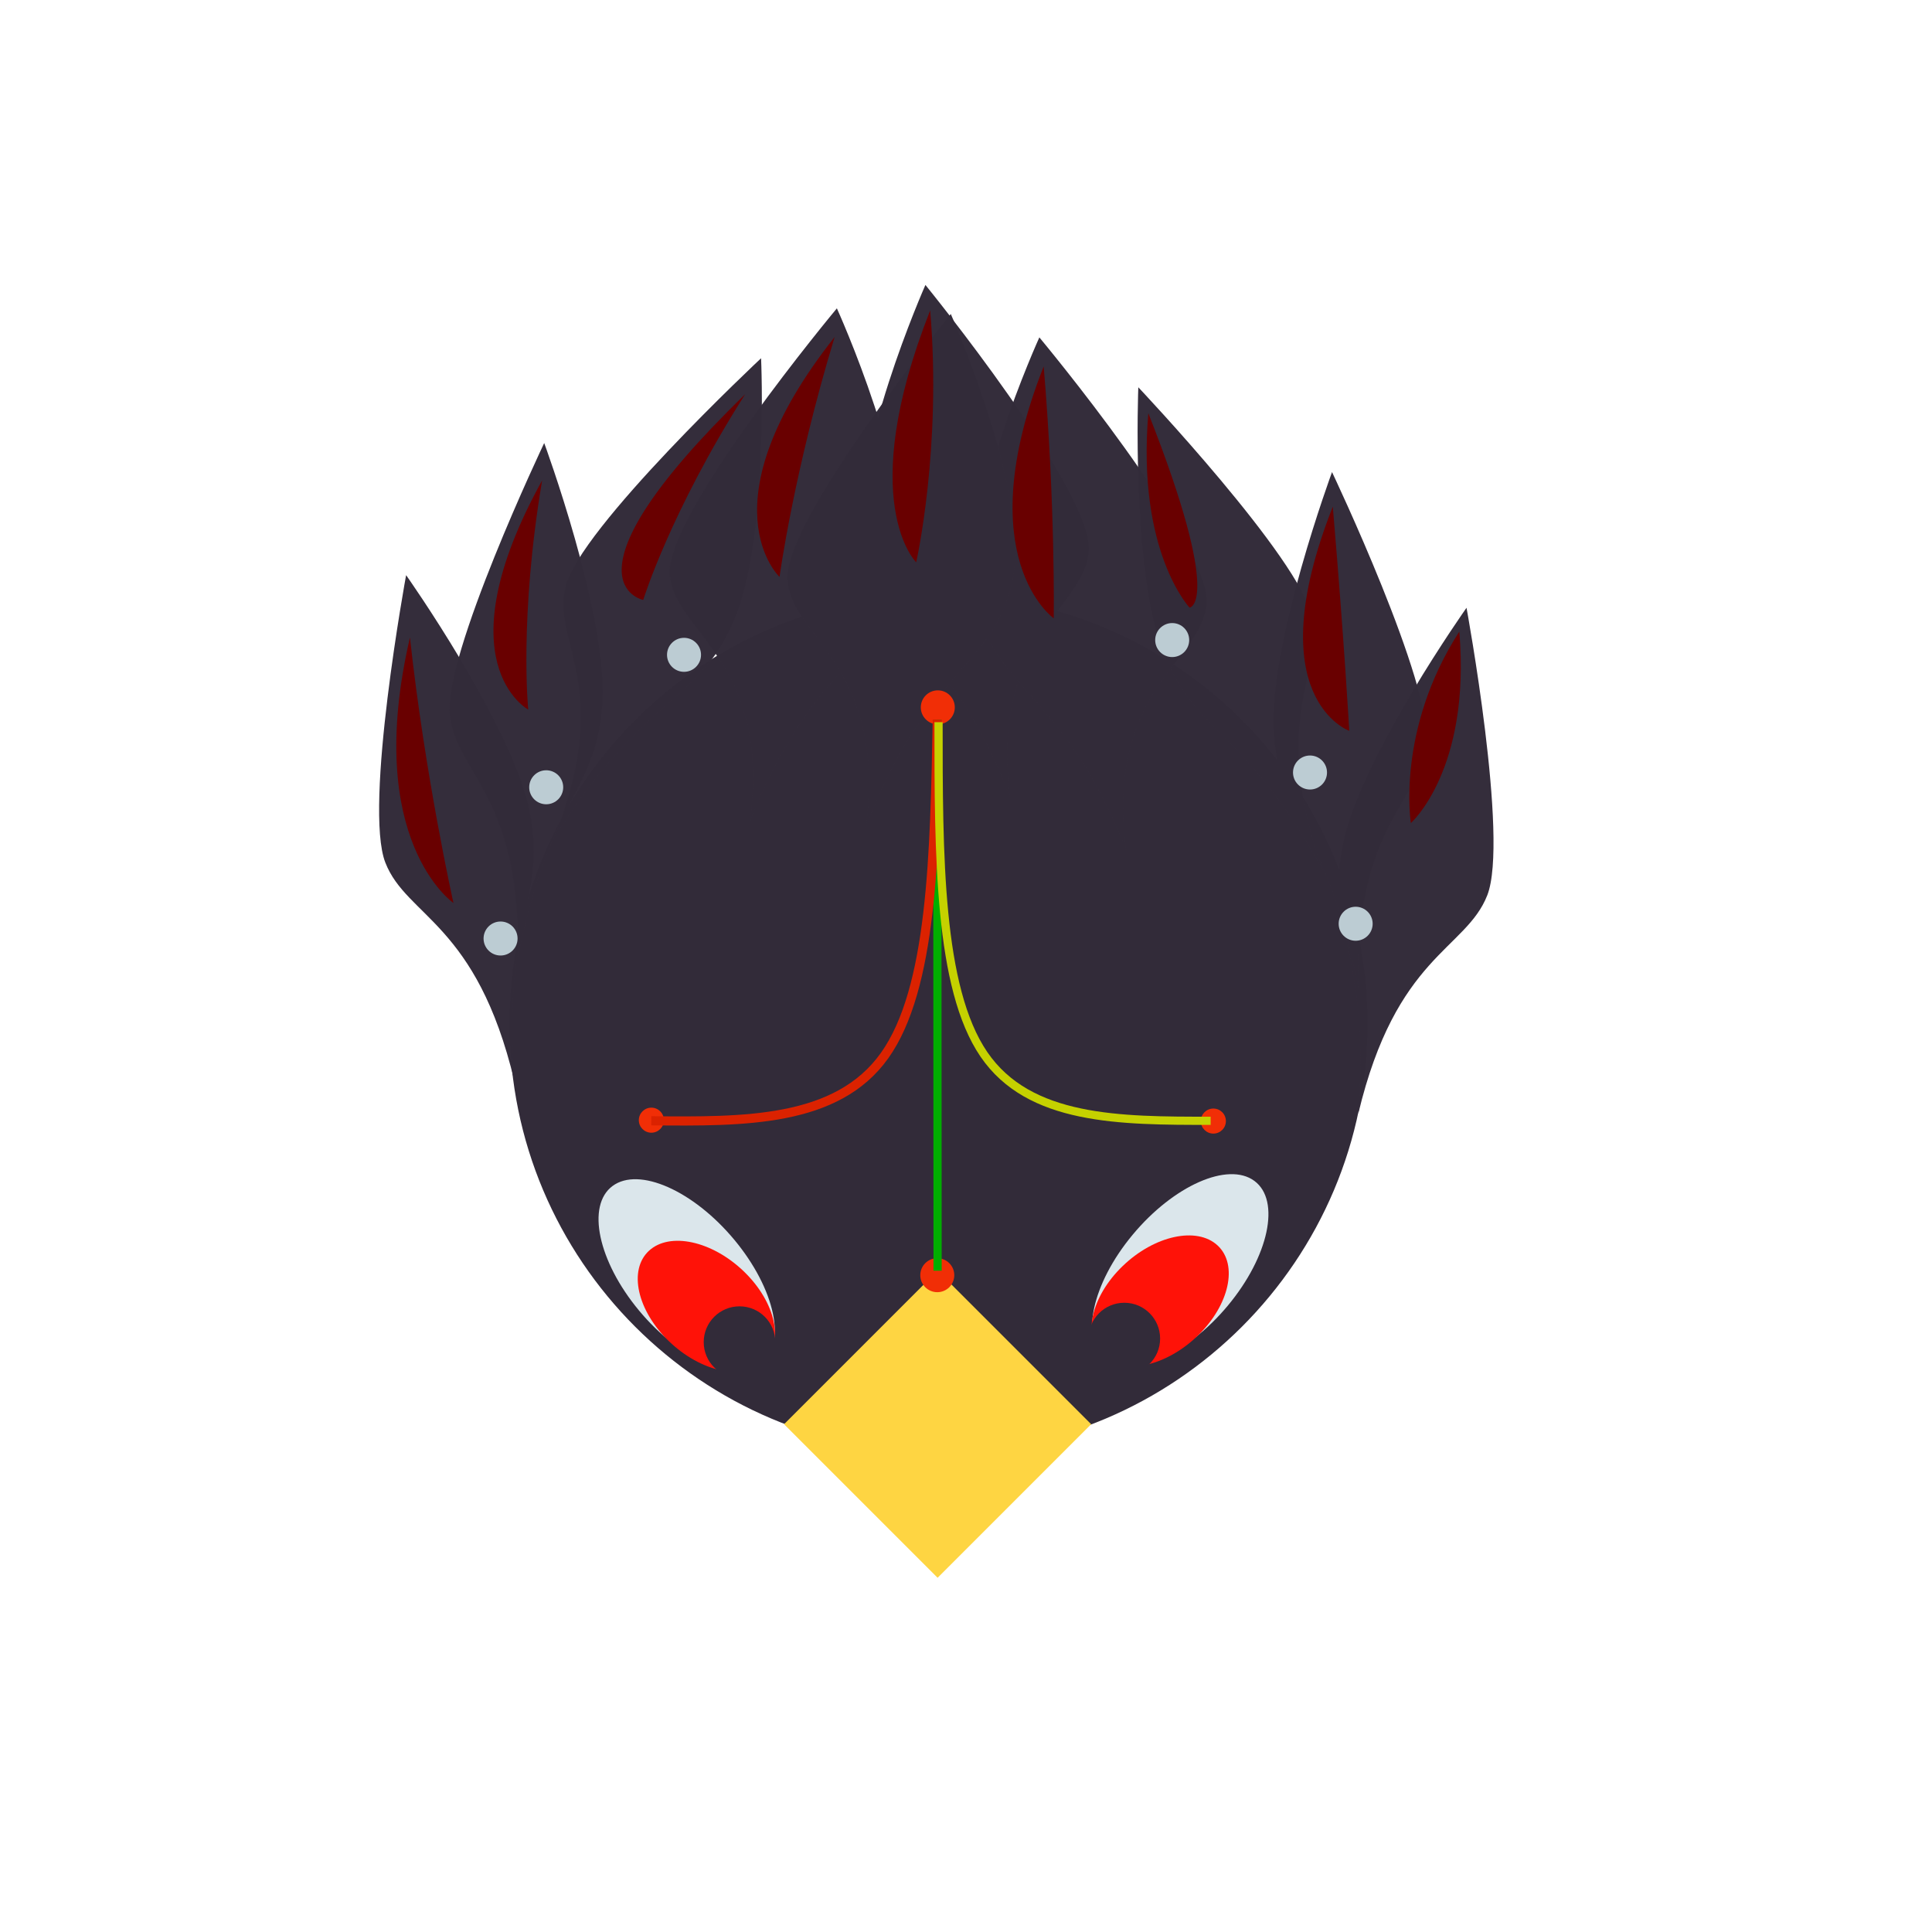
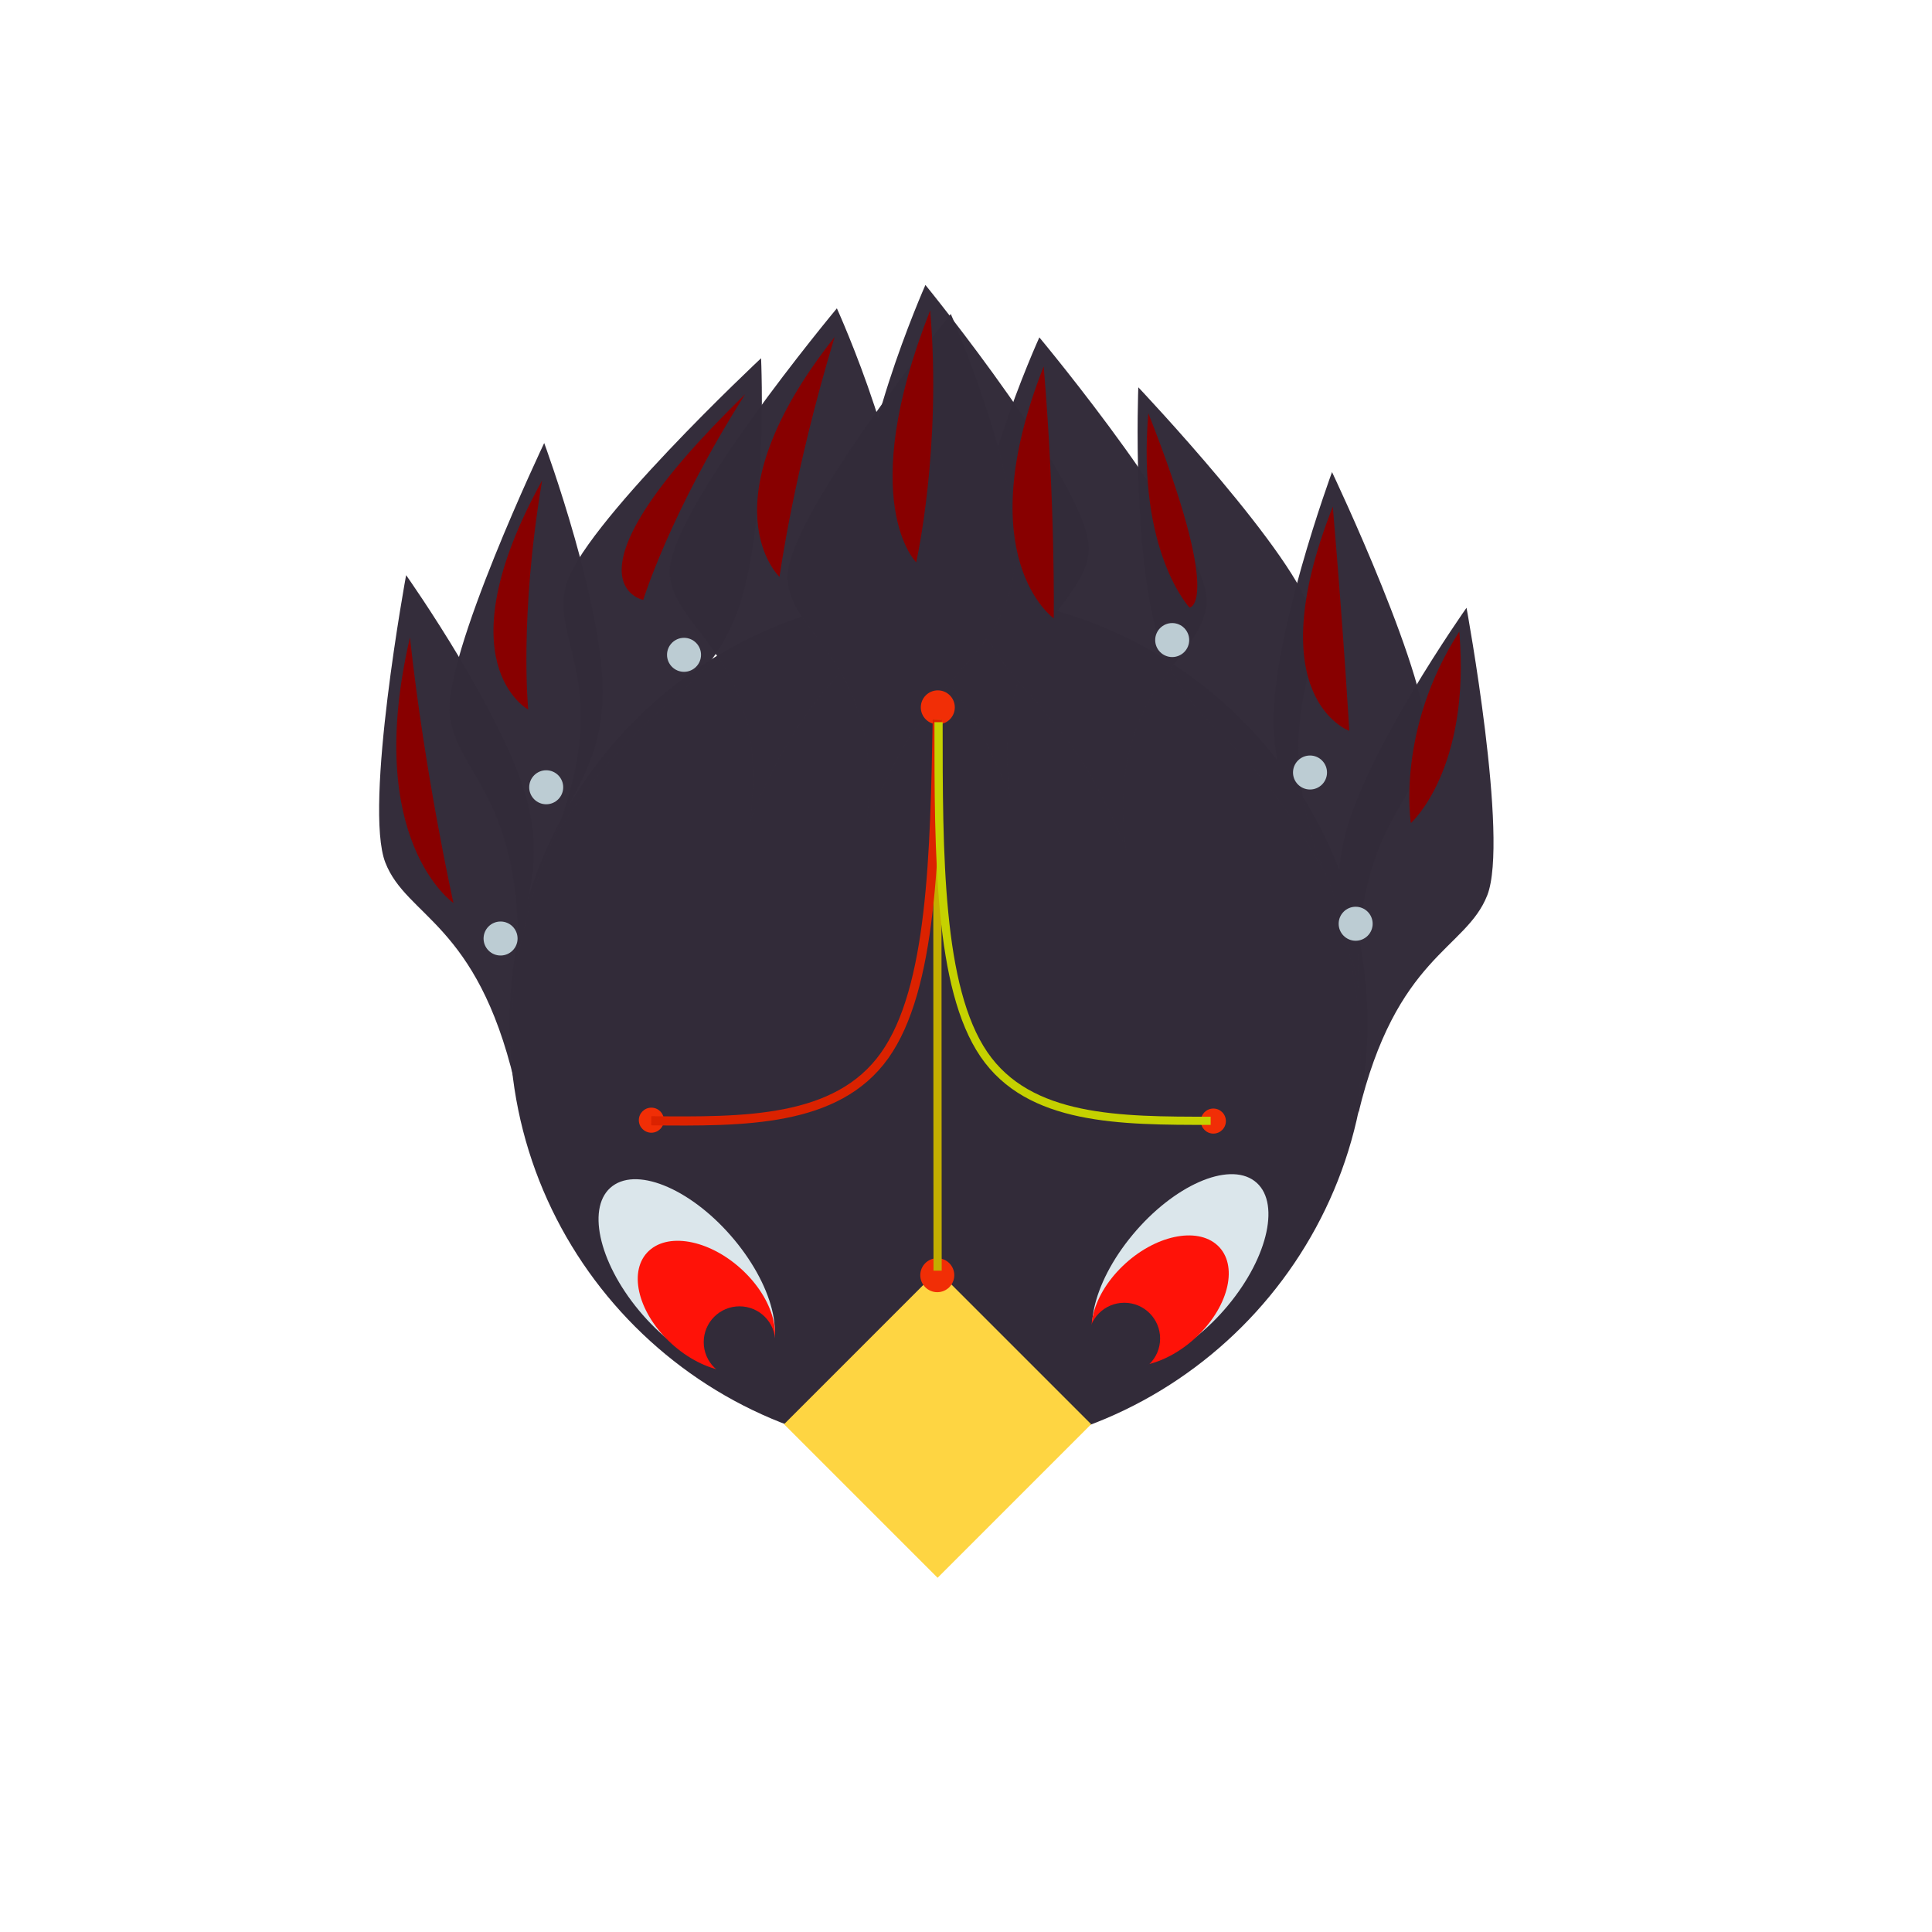
<svg xmlns="http://www.w3.org/2000/svg" width="204mm" height="204mm" viewBox="0 0 204 204" version="1.1" id="svg8">
  <defs id="defs2">
    </defs>
  <g id="layer1" transform="translate(0,-93)">
    <circle style="fill:#322b39;fill-opacity:1;stroke:none;stroke-width:0.665;stroke-linejoin:miter;stroke-miterlimit:4;stroke-dasharray:none;stroke-dashoffset:0;stroke-opacity:1" id="path815" cx="99.102" cy="201.055" r="45.302" />
    <ellipse style="fill:#dbe6eb;fill-opacity:1;stroke:none;stroke-width:0.62;stroke-linejoin:miter;stroke-miterlimit:4;stroke-dasharray:none;stroke-dashoffset:0;stroke-opacity:1" id="path819" cx="226.354" cy="89.932" rx="12.248" ry="6.266" transform="matrix(0.6393554,0.7689113,-0.8029652,0.5960259,0,0)" />
    <ellipse style="fill:#dbe6eb;fill-opacity:1;stroke:none;stroke-width:0.62;stroke-linejoin:miter;stroke-miterlimit:4;stroke-dasharray:none;stroke-dashoffset:0;stroke-opacity:1" id="path819-4" cx="108.249" cy="241.399" rx="12.248" ry="6.266" transform="matrix(-0.6393554,0.7689113,0.8029652,0.5960259,0,0)" />
    <path style="fill:#332c3a;fill-opacity:0.99;stroke:none;stroke-width:0.265px;stroke-linecap:butt;stroke-linejoin:miter;stroke-opacity:1" d="m 54.313,207.159 c -3.988,-16.721 -11.354,-17.296 -13.62,-23.066 -2.317,-5.9 2.189,-30.363 2.189,-30.363 0,0 11.002,15.576 12.988,24.648 2.054,9.386 -2.826,11.39 -1.556,28.781 z" id="path840" />
    <path style="fill:#332c3a;fill-opacity:0.99;stroke:none;stroke-width:0.265px;stroke-linecap:butt;stroke-linejoin:miter;stroke-opacity:1" d="m 54.673,194.347 c 0.476,-17.183 -6.49,-19.645 -7.185,-25.805 -0.711,-6.299 9.974,-28.762 9.974,-28.762 0,0 6.595,17.893 6.165,27.17 -0.445,9.597 -5.679,10.27 -8.954,27.397 z" id="path840-1" />
    <path style="fill:#332c3a;fill-opacity:0.99;stroke:none;stroke-width:0.28px;stroke-linecap:butt;stroke-linejoin:miter;stroke-opacity:1" d="m 58.42,181.679 c 6.479,-16.137 -0.123,-20.613 1.273,-26.664 1.428,-6.188 20.67,-24.189 20.67,-24.189 0,0 0.845,18.984 -2.839,27.643 -3.811,8.958 -9.648,7.986 -19.104,23.209 z" id="path840-4" />
    <path style="fill:#332c3a;fill-opacity:0.99;stroke:none;stroke-width:0.325px;stroke-linecap:butt;stroke-linejoin:miter;stroke-opacity:1" d="m 79.169,179.854 c 2.29,-17.123 -7.978,-20.003 -8.461,-26.194 -0.494,-6.33 17.658,-28.103 17.658,-28.103 0,0 8.297,18.26 6.799,27.494 -1.55,9.553 -9.494,9.907 -15.996,26.804 z" id="path840-3" />
    <path style="fill:#332c3a;fill-opacity:0.99;stroke:none;stroke-width:0.321px;stroke-linecap:butt;stroke-linejoin:miter;stroke-opacity:1" d="m 106.701,177.385 c -2.238,-17.123 7.794,-20.003 8.266,-26.194 0.482,-6.33 -17.252,-28.103 -17.252,-28.103 0,0 -8.106,18.26 -6.643,27.494 1.514,9.553 9.276,9.907 15.628,26.804 z" id="path840-3-8" />
    <path style="fill:#332c3a;fill-opacity:0.99;stroke:none;stroke-width:0.265px;stroke-linecap:butt;stroke-linejoin:miter;stroke-opacity:1" d="m 143.419,210.604 c 3.988,-16.721 11.354,-17.296 13.62,-23.066 2.317,-5.9 -2.189,-30.363 -2.189,-30.363 0,0 -11.002,15.576 -12.988,24.648 -2.054,9.386 2.826,11.39 1.556,28.781 z" id="path840-7" />
    <path style="fill:#332c3a;fill-opacity:0.99;stroke:none;stroke-width:0.265px;stroke-linecap:butt;stroke-linejoin:miter;stroke-opacity:1" d="m 143.437,197.414 c -0.476,-17.183 6.49,-19.645 7.185,-25.805 0.711,-6.299 -9.974,-28.762 -9.974,-28.762 0,0 -6.595,17.893 -6.165,27.17 0.445,9.597 5.679,10.27 8.954,27.397 z" id="path840-1-0" />
    <path style="fill:#332c3a;fill-opacity:0.99;stroke:none;stroke-width:0.265px;stroke-linecap:butt;stroke-linejoin:miter;stroke-opacity:1" d="m 139.69,184.935 c -5.757,-16.197 0.109,-20.689 -1.131,-26.763 -1.268,-6.211 -18.365,-24.279 -18.365,-24.279 0,0 -0.75,19.055 2.523,27.746 3.386,8.991 8.571,8.016 16.973,23.296 z" id="path840-4-1" />
    <path style="fill:#332c3a;fill-opacity:0.99;stroke:none;stroke-width:0.325px;stroke-linecap:butt;stroke-linejoin:miter;stroke-opacity:1" d="m 118.942,182.921 c -2.29,-17.123 7.978,-20.003 8.461,-26.194 0.494,-6.33 -17.658,-28.103 -17.658,-28.103 0,0 -8.297,18.26 -6.799,27.494 1.55,9.553 9.494,9.907 15.996,26.804 z" id="path840-3-5" />
    <path style="fill:#332c3a;fill-opacity:0.99;stroke:none;stroke-width:0.321px;stroke-linecap:butt;stroke-linejoin:miter;stroke-opacity:1" d="m 91.409,180.453 c 2.238,-17.123 -7.794,-20.003 -8.266,-26.194 -0.482,-6.33 17.251,-28.103 17.251,-28.103 0,0 8.106,18.26 6.643,27.494 -1.514,9.553 -9.276,9.907 -15.628,26.804 z" id="path840-3-8-0" />
  </g>
-   <g id="layer2">
+   <g id="layer2" style="display:inline">
    <ellipse style="fill:#ff1208;fill-opacity:1;stroke:none;stroke-width:0.634;stroke-linejoin:miter;stroke-miterlimit:4;stroke-dasharray:none;stroke-dashoffset:0;stroke-opacity:1" id="path916" cx="152.065" cy="47.482" rx="8.437" ry="5.406" transform="matrix(0.7193496,0.6946483,-0.7329066,0.6803293,0,0)" />
    <ellipse style="fill:#ff1208;fill-opacity:1;stroke:none;stroke-width:0.634;stroke-linejoin:miter;stroke-miterlimit:4;stroke-dasharray:none;stroke-dashoffset:0;stroke-opacity:1" id="path916-5" cx="17.366" cy="184.183" rx="8.437" ry="5.406" transform="matrix(-0.7193496,0.6946482,0.7329066,0.6803293,0,0)" />
    <circle style="fill:#322b39;fill-opacity:1;stroke:none;stroke-width:0.665;stroke-linejoin:miter;stroke-miterlimit:4;stroke-dasharray:none;stroke-dashoffset:0;stroke-opacity:1" id="path954" cx="78.085" cy="141.715" r="3.78" />
    <circle style="fill:#322b39;fill-opacity:1;stroke:none;stroke-width:0.665;stroke-linejoin:miter;stroke-miterlimit:4;stroke-dasharray:none;stroke-dashoffset:0;stroke-opacity:1" id="path954-4" cx="118.717" cy="141.337" r="3.78" />
    <rect style="fill:#fed542;fill-opacity:1;stroke:none;stroke-width:0.827;stroke-linejoin:miter;stroke-miterlimit:4;stroke-dasharray:none;stroke-dashoffset:0;stroke-opacity:1" id="rect979" width="22.93" height="22.93" x="164.877" y="24.868" transform="rotate(45)" />
    <circle style="fill:#bcccd3;fill-opacity:1;stroke:none;stroke-width:0.468;stroke-linejoin:miter;stroke-miterlimit:4;stroke-dasharray:none;stroke-dashoffset:0;stroke-opacity:1" id="path981" cx="52.855" cy="99.098" r="1.795" />
    <circle style="fill:#bcccd3;fill-opacity:1;stroke:none;stroke-width:0.468;stroke-linejoin:miter;stroke-miterlimit:4;stroke-dasharray:none;stroke-dashoffset:0;stroke-opacity:1" id="path981-2" cx="57.674" cy="83.128" r="1.795" />
    <circle style="fill:#bcccd3;fill-opacity:1;stroke:none;stroke-width:0.468;stroke-linejoin:miter;stroke-miterlimit:4;stroke-dasharray:none;stroke-dashoffset:0;stroke-opacity:1" id="path981-9" cx="72.226" cy="69.143" r="1.795" />
    <circle style="fill:#f12e06;fill-opacity:1;stroke:none;stroke-width:0.468;stroke-linejoin:miter;stroke-miterlimit:4;stroke-dasharray:none;stroke-dashoffset:0;stroke-opacity:1" id="path981-0" cx="99.023" cy="74.69" r="1.795" />
    <circle style="fill:#f12e06;fill-opacity:1;stroke:none;stroke-width:0.468;stroke-linejoin:miter;stroke-miterlimit:4;stroke-dasharray:none;stroke-dashoffset:0;stroke-opacity:1" id="path981-0-7" cx="98.968" cy="134.648" r="1.795" />
    <circle style="fill:#f12e06;fill-opacity:1;stroke:none;stroke-width:0.345;stroke-linejoin:miter;stroke-miterlimit:4;stroke-dasharray:none;stroke-dashoffset:0;stroke-opacity:1" id="path981-0-7-0" cx="68.777" cy="118.28" r="1.323" />
    <circle style="fill:#f12e06;fill-opacity:1;stroke:none;stroke-width:0.345;stroke-linejoin:miter;stroke-miterlimit:4;stroke-dasharray:none;stroke-dashoffset:0;stroke-opacity:1" id="path981-0-7-0-9" cx="128.119" cy="118.374" r="1.323" />
    <circle style="fill:#bcccd3;fill-opacity:1;stroke:none;stroke-width:0.468;stroke-linejoin:miter;stroke-miterlimit:4;stroke-dasharray:none;stroke-dashoffset:0;stroke-opacity:1" id="path981-90" cx="-143.144" cy="97.539" r="1.795" transform="scale(-1,1)" />
    <circle style="fill:#bcccd3;fill-opacity:1;stroke:none;stroke-width:0.468;stroke-linejoin:miter;stroke-miterlimit:4;stroke-dasharray:none;stroke-dashoffset:0;stroke-opacity:1" id="path981-2-1" cx="-138.324" cy="81.569" r="1.795" transform="scale(-1,1)" />
    <circle style="fill:#bcccd3;fill-opacity:1;stroke:none;stroke-width:0.468;stroke-linejoin:miter;stroke-miterlimit:4;stroke-dasharray:none;stroke-dashoffset:0;stroke-opacity:1" id="path981-9-3" cx="-123.772" cy="67.584" r="1.795" transform="scale(-1,1)" />
  </g>
-   <g id="layer3">
-     <path style="fill:none;fill-opacity:1;stroke:#00ae00;stroke-width:0.865;stroke-linecap:butt;stroke-linejoin:miter;stroke-miterlimit:4;stroke-dasharray:none;stroke-opacity:1" d="m 98.968,75.983 0.033,58.187" id="path1043" />
+   <g id="layer3" style="display:inline">
+     <path style="fill:none;fill-opacity:1;stroke:#c3ae00;stroke-width:0.865;stroke-linecap:butt;stroke-linejoin:miter;stroke-miterlimit:4;stroke-dasharray:none;stroke-opacity:1" d="m 98.968,75.983 0.033,58.187" id="path1043" />
    <path style="fill:none;fill-opacity:1;stroke:#db2200;stroke-width:0.965;stroke-linecap:butt;stroke-linejoin:miter;stroke-miterlimit:4;stroke-dasharray:none;stroke-opacity:1" d="m 68.767,118.345 c 9.8,0.089 19.6,0.178 24.633,-6.882 5.033,-7.06 5.301,-21.271 5.568,-35.48" id="path1128" />
    <path style="fill:none;stroke:#c5d100;stroke-width:0.865;stroke-linecap:butt;stroke-linejoin:miter;stroke-miterlimit:4;stroke-dasharray:none;stroke-opacity:1" d="m 127.833,118.345 c -9.577,0 -19.154,0 -23.943,-7.016 -4.789,-7.016 -4.789,-21.047 -4.789,-35.079" id="path1132" />
  </g>
-   <g id="layer4">
-     <path style="fill:#690000;fill-opacity:1;stroke:none;stroke-width:0.265px;stroke-linecap:butt;stroke-linejoin:miter;stroke-opacity:1" d="m 47.882,95.35 c 0,0 -9.59,-6.591 -4.595,-28.036 1.598,14.677 4.595,28.036 4.595,28.036 z" id="path1158" />
-     <path style="fill:#690000;fill-opacity:1;stroke:none;stroke-width:0.265px;stroke-linecap:butt;stroke-linejoin:miter;stroke-opacity:1" d="m 55.777,74.925 c 0,0 -9.166,-4.919 1.467,-24.201 -2.449,14.559 -1.467,24.201 -1.467,24.201 z" id="path1158-2" />
-     <path style="fill:#690000;fill-opacity:1;stroke:none;stroke-width:0.265px;stroke-linecap:butt;stroke-linejoin:miter;stroke-opacity:1" d="m 67.918,63.348 c 0,0 -9.637,-1.898 10.764,-21.725 -7.918,12.461 -10.764,21.725 -10.764,21.725 z" id="path1158-27" />
-     <path style="fill:#690000;fill-opacity:1;stroke:none;stroke-width:0.265px;stroke-linecap:butt;stroke-linejoin:miter;stroke-opacity:1" d="m 82.31,60.915 c 0,0 -8.167,-7.644 5.82,-25.333 -4.31,14.198 -5.82,25.333 -5.82,25.333 z" id="path1158-27-3" />
-     <path style="fill:#690000;fill-opacity:1;stroke:none;stroke-width:0.265px;stroke-linecap:butt;stroke-linejoin:miter;stroke-opacity:1" d="m 96.741,59.377 c 0,0 -6.497,-6.375 1.477,-26.603 1.236,14.599 -1.477,26.603 -1.477,26.603 z" id="path1158-27-4" />
-     <path style="fill:#690000;fill-opacity:1;stroke:none;stroke-width:0.265px;stroke-linecap:butt;stroke-linejoin:miter;stroke-opacity:1" d="m 111.265,65.292 c 0,0 -9.036,-6.375 -1.062,-26.603 1.236,14.599 1.062,26.603 1.062,26.603 z" id="path1158-27-4-4" />
-     <path style="fill:#690000;fill-opacity:1;stroke:none;stroke-width:0.265px;stroke-linecap:butt;stroke-linejoin:miter;stroke-opacity:1" d="m 125.603,64.156 c 0,0 3.624,-0.294 -4.35,-20.522 -1.236,14.599 4.35,20.522 4.35,20.522 z" id="path1158-27-4-43" />
-     <path style="fill:#690000;fill-opacity:1;stroke:none;stroke-width:0.265px;stroke-linecap:butt;stroke-linejoin:miter;stroke-opacity:1" d="m 142.467,77.167 c 0,0 -9.709,-3.445 -1.736,-23.673 1.236,14.599 1.736,23.673 1.736,23.673 z" id="path1158-27-4-3" />
-     <path style="fill:#690000;fill-opacity:1;stroke:none;stroke-width:0.265px;stroke-linecap:butt;stroke-linejoin:miter;stroke-opacity:1" d="m 148.974,86.908 c 0,0 -1.589,-9.814 5.115,-20.22 1.236,14.599 -5.115,20.22 -5.115,20.22 z" id="path1158-27-4-49" />
+   <g id="layer4" style="display:inline">
+     <path style="fill:#880000;fill-opacity:1;stroke:none;stroke-width:0.265px;stroke-linecap:butt;stroke-linejoin:miter;stroke-opacity:1" d="m 47.882,95.35 c 0,0 -9.59,-6.591 -4.595,-28.036 1.598,14.677 4.595,28.036 4.595,28.036 z" id="path1158" />
+     <path style="fill:#880000;fill-opacity:1;stroke:none;stroke-width:0.265px;stroke-linecap:butt;stroke-linejoin:miter;stroke-opacity:1" d="m 55.777,74.925 c 0,0 -9.166,-4.919 1.467,-24.201 -2.449,14.559 -1.467,24.201 -1.467,24.201 z" id="path1158-2" />
+     <path style="fill:#880000;fill-opacity:1;stroke:none;stroke-width:0.265px;stroke-linecap:butt;stroke-linejoin:miter;stroke-opacity:1" d="m 67.918,63.348 c 0,0 -9.637,-1.898 10.764,-21.725 -7.918,12.461 -10.764,21.725 -10.764,21.725 z" id="path1158-27" />
+     <path style="fill:#880000;fill-opacity:1;stroke:none;stroke-width:0.265px;stroke-linecap:butt;stroke-linejoin:miter;stroke-opacity:1" d="m 82.31,60.915 c 0,0 -8.167,-7.644 5.82,-25.333 -4.31,14.198 -5.82,25.333 -5.82,25.333 z" id="path1158-27-3" />
+     <path style="fill:#880000;fill-opacity:1;stroke:none;stroke-width:0.265px;stroke-linecap:butt;stroke-linejoin:miter;stroke-opacity:1" d="m 96.741,59.377 c 0,0 -6.497,-6.375 1.477,-26.603 1.236,14.599 -1.477,26.603 -1.477,26.603 z" id="path1158-27-4" />
+     <path style="fill:#880000;fill-opacity:1;stroke:none;stroke-width:0.265px;stroke-linecap:butt;stroke-linejoin:miter;stroke-opacity:1" d="m 111.265,65.292 c 0,0 -9.036,-6.375 -1.062,-26.603 1.236,14.599 1.062,26.603 1.062,26.603 z" id="path1158-27-4-4" />
+     <path style="fill:#880000;fill-opacity:1;stroke:none;stroke-width:0.265px;stroke-linecap:butt;stroke-linejoin:miter;stroke-opacity:1" d="m 125.603,64.156 c 0,0 3.624,-0.294 -4.35,-20.522 -1.236,14.599 4.35,20.522 4.35,20.522 z" id="path1158-27-4-43" />
+     <path style="fill:#880000;fill-opacity:1;stroke:none;stroke-width:0.265px;stroke-linecap:butt;stroke-linejoin:miter;stroke-opacity:1" d="m 142.467,77.167 c 0,0 -9.709,-3.445 -1.736,-23.673 1.236,14.599 1.736,23.673 1.736,23.673 z" id="path1158-27-4-3" />
+     <path style="fill:#880000;fill-opacity:1;stroke:none;stroke-width:0.265px;stroke-linecap:butt;stroke-linejoin:miter;stroke-opacity:1" d="m 148.974,86.908 c 0,0 -1.589,-9.814 5.115,-20.22 1.236,14.599 -5.115,20.22 -5.115,20.22 z" id="path1158-27-4-49" />
  </g>
</svg>
